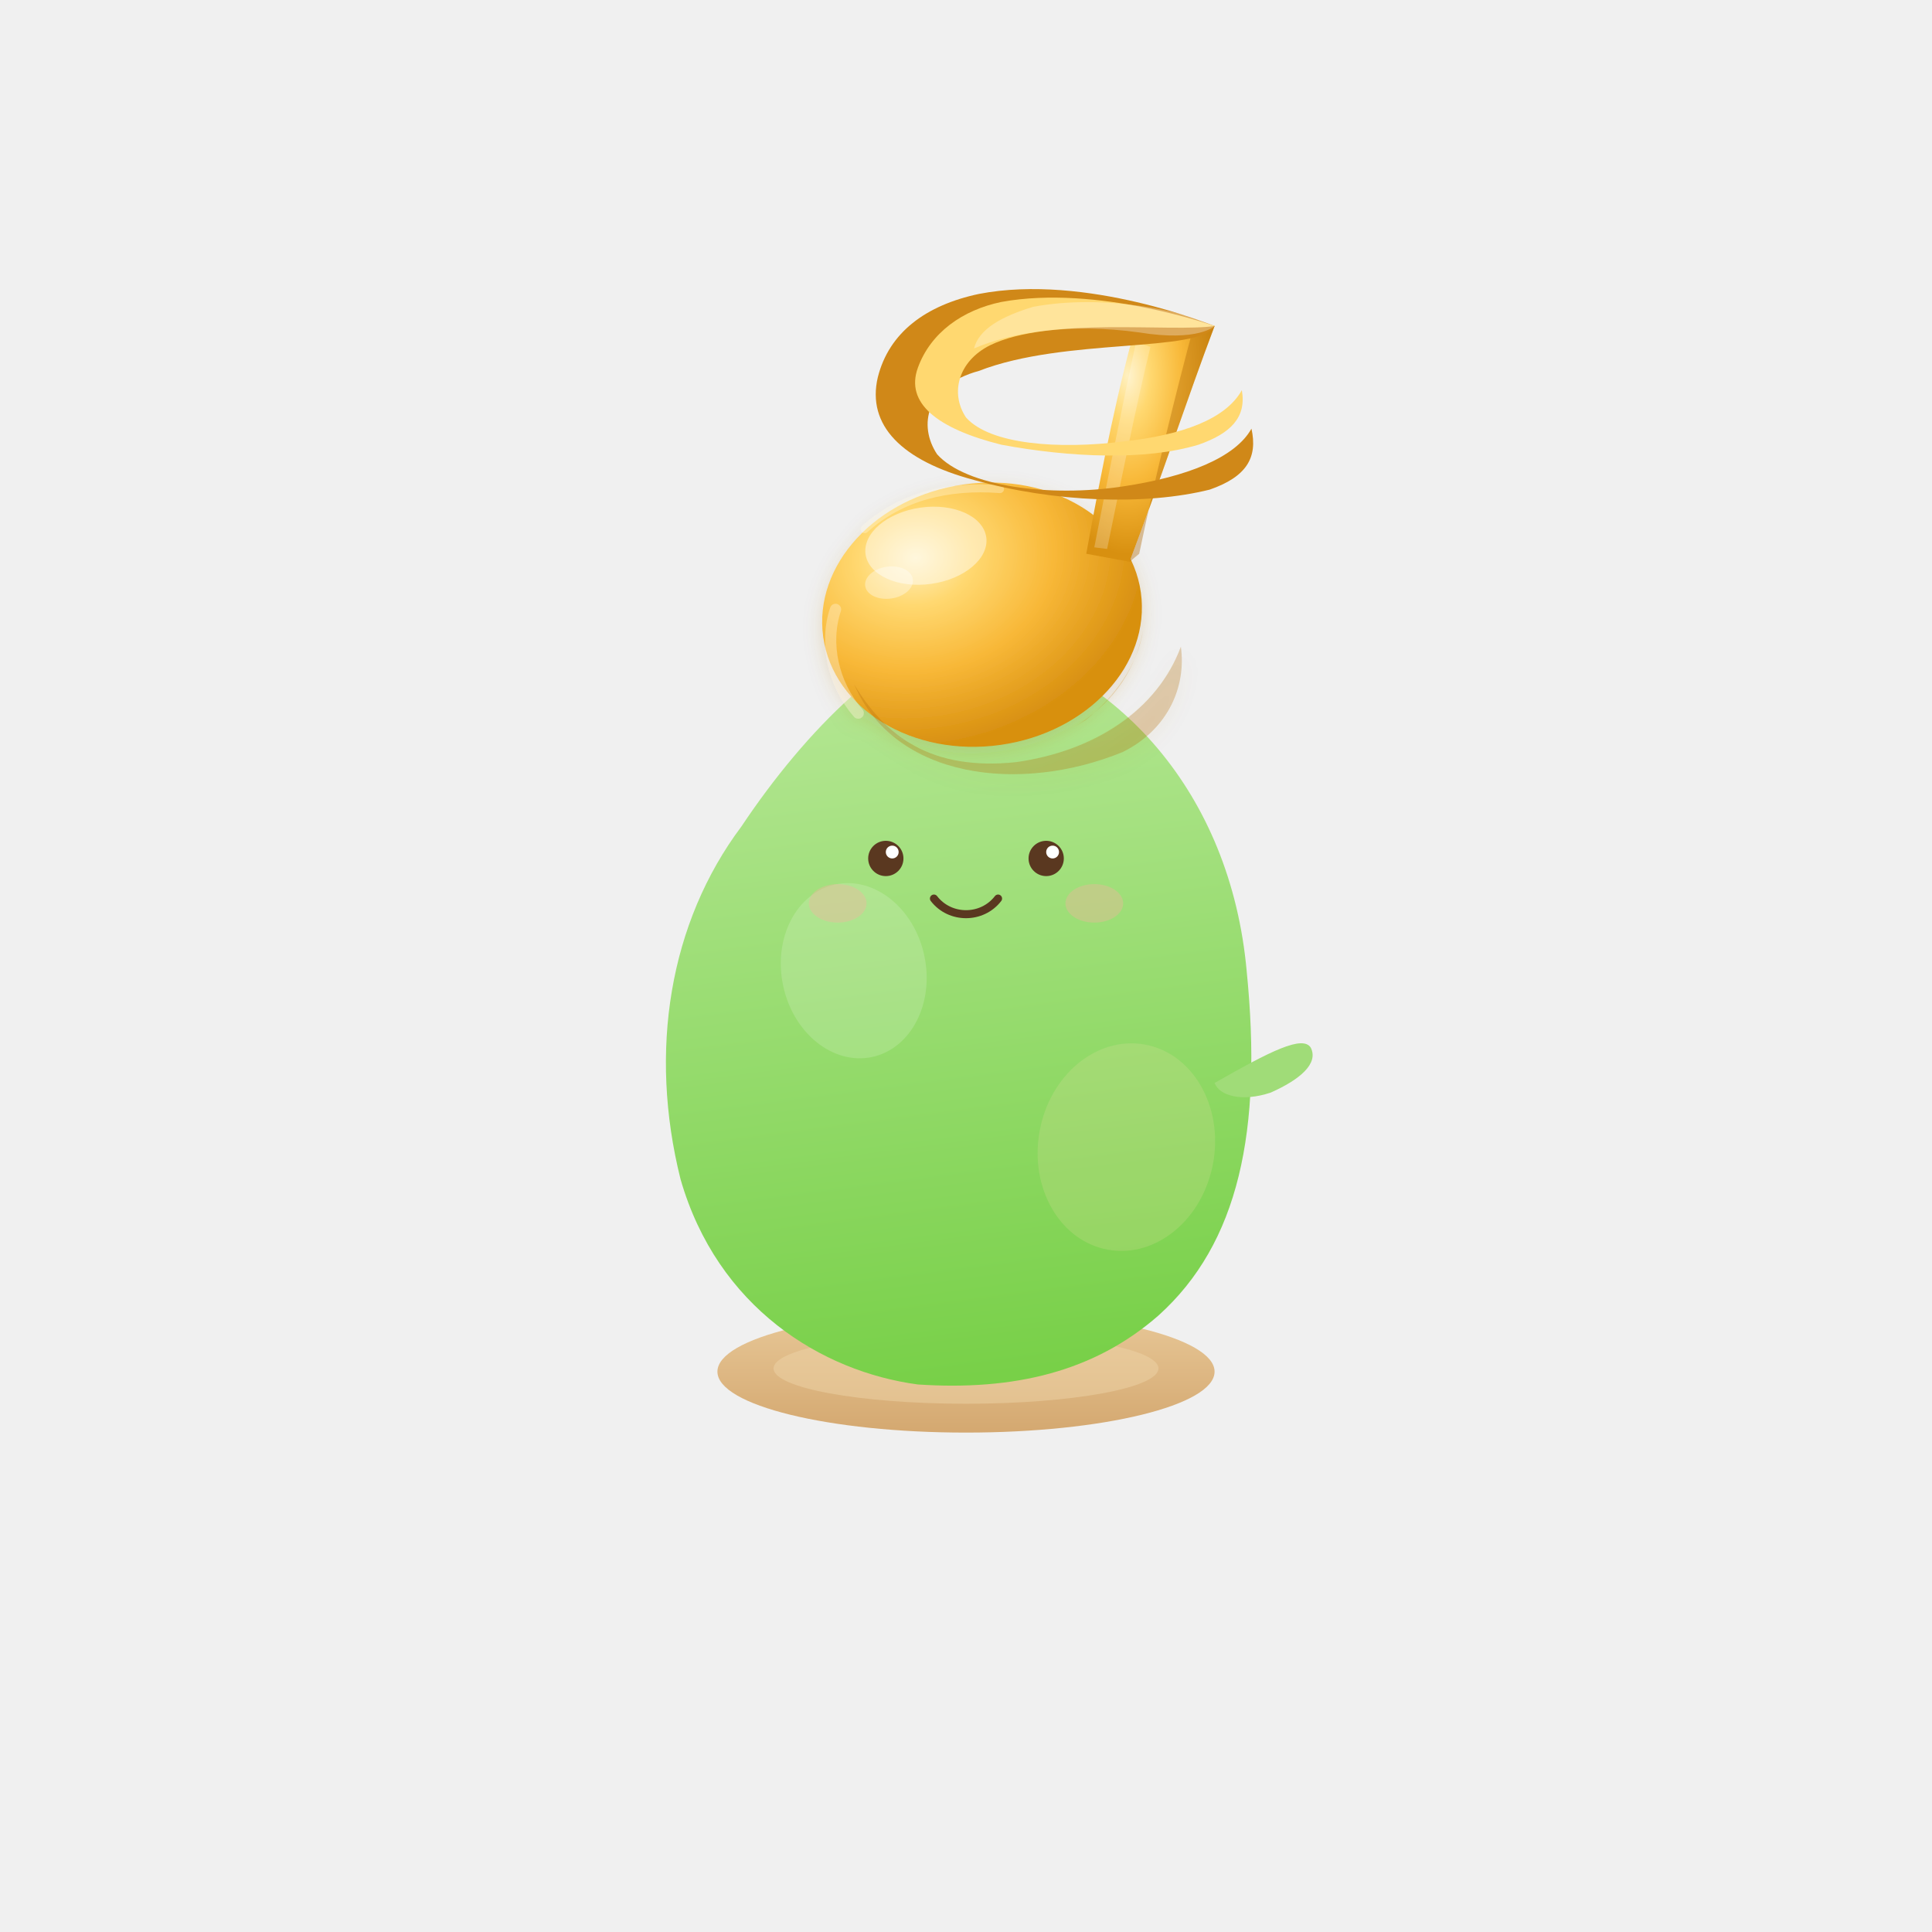
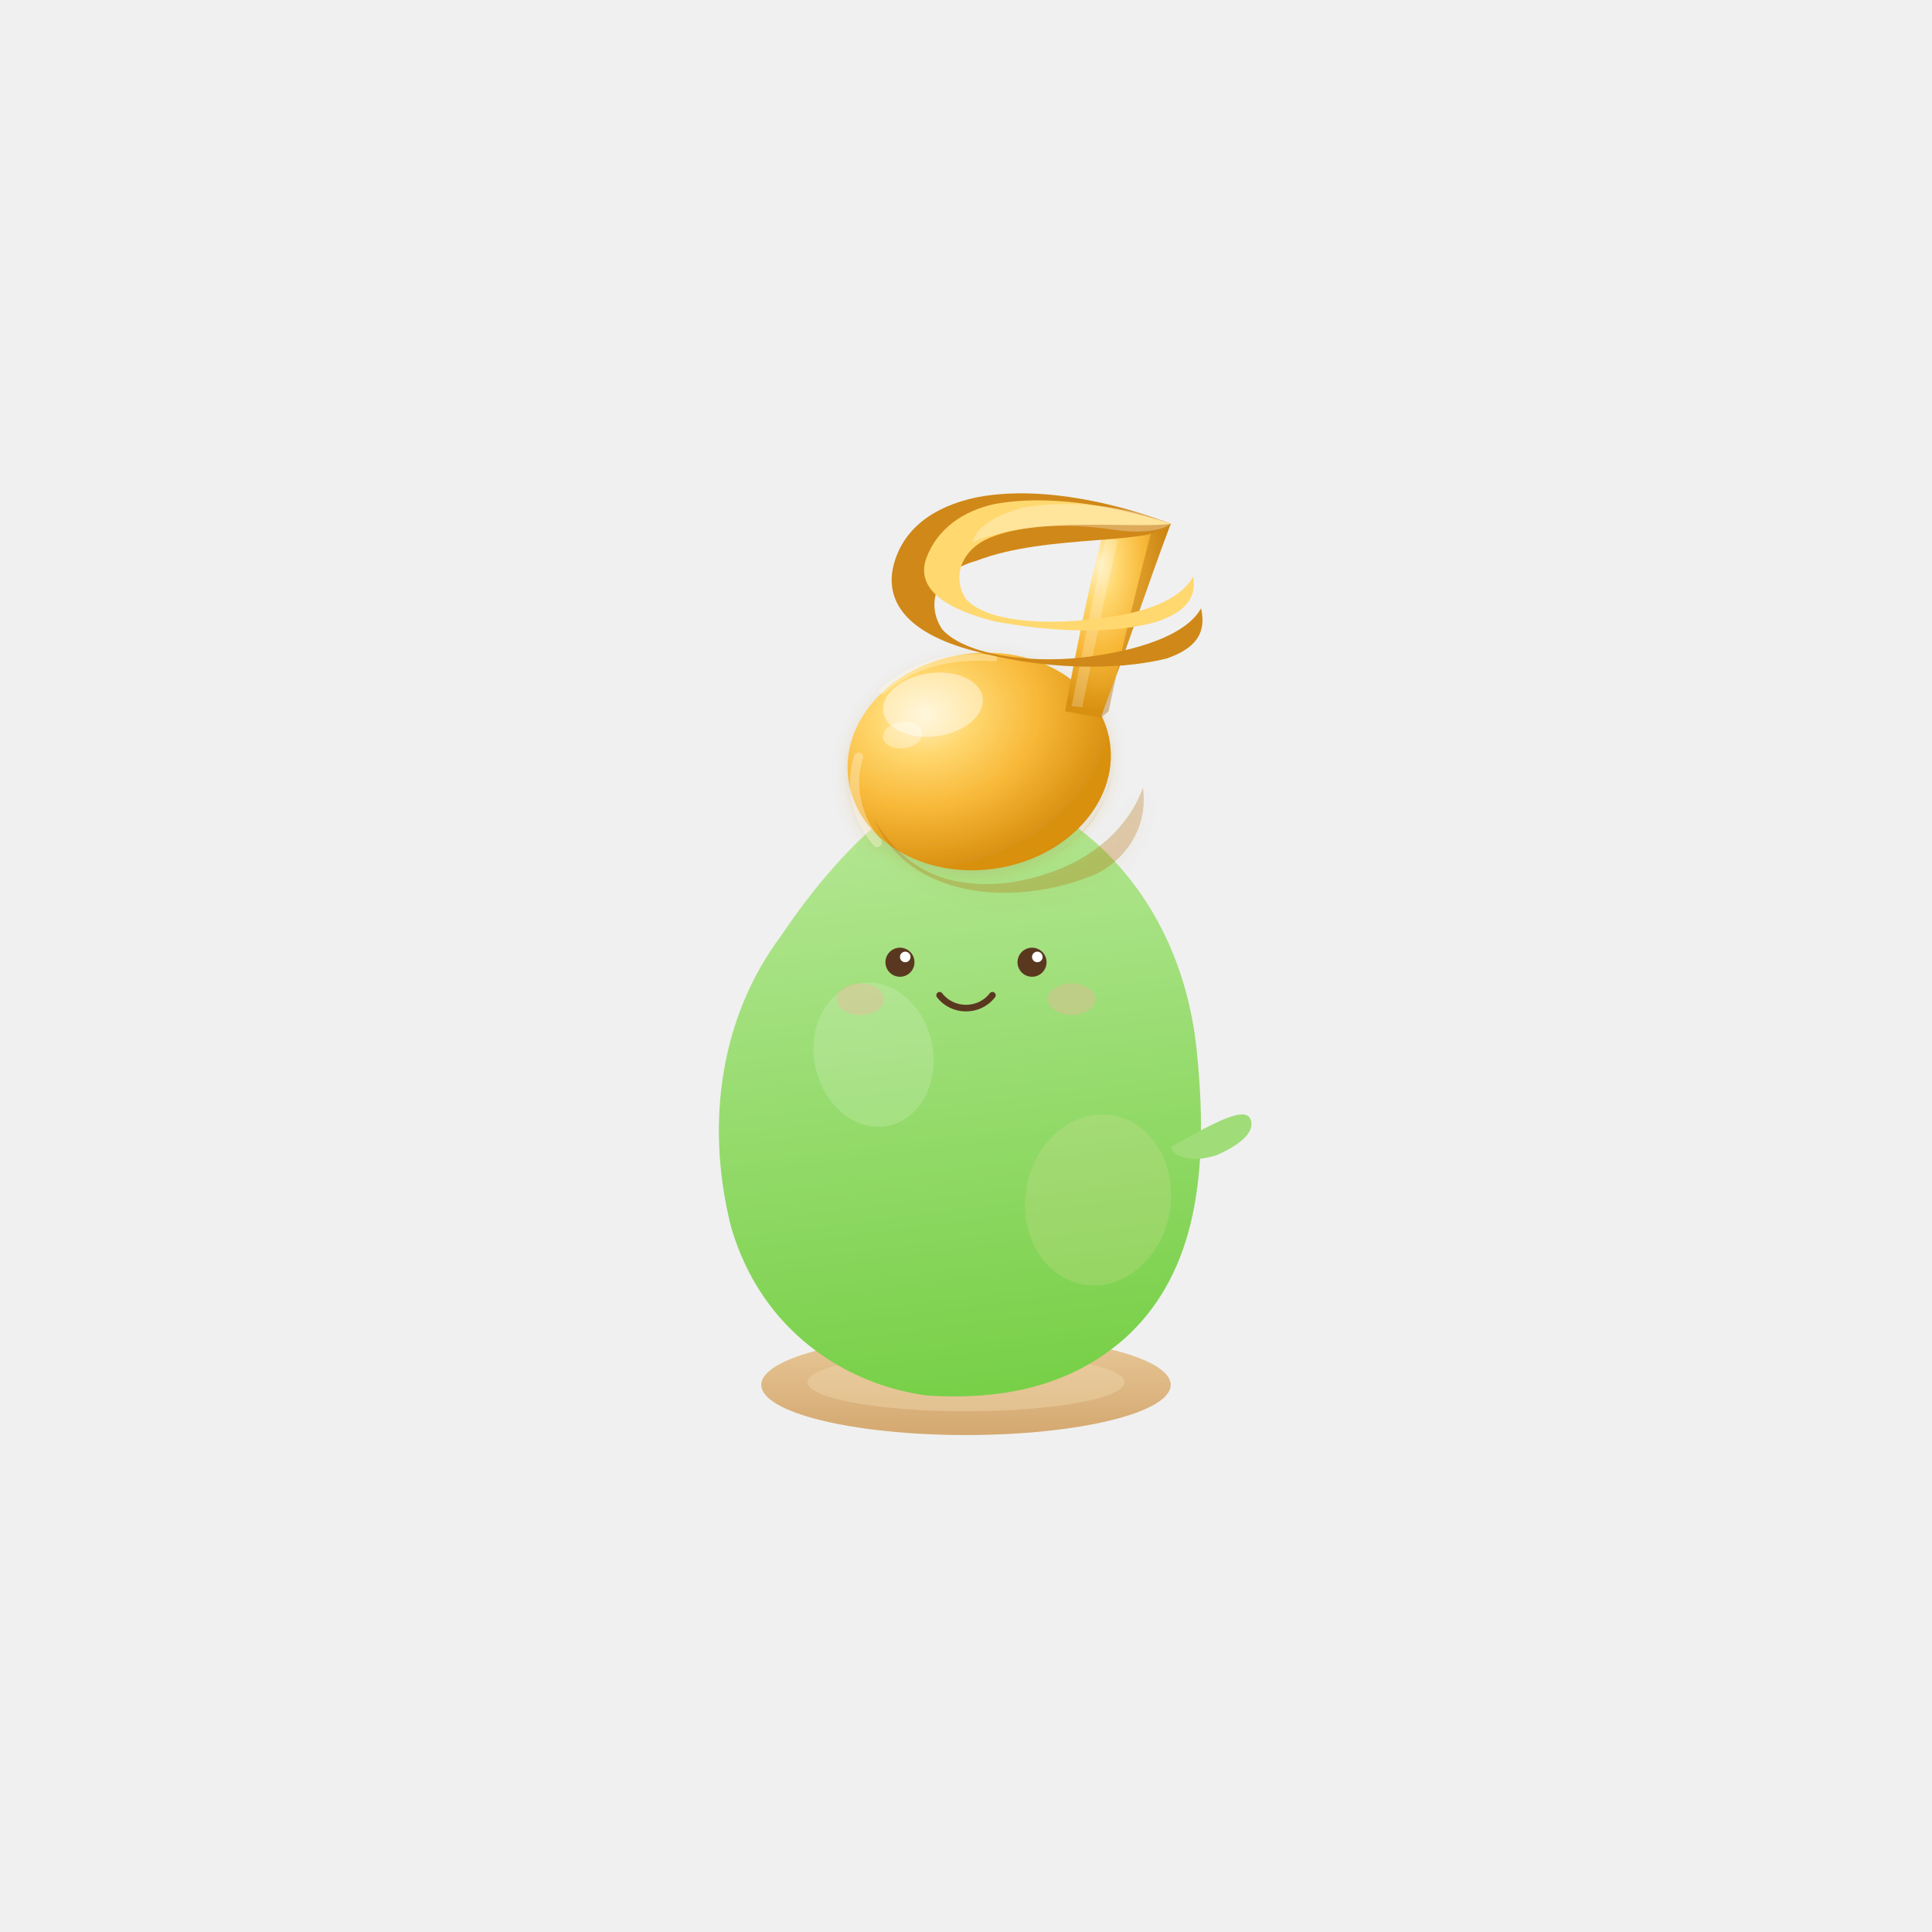
<svg xmlns="http://www.w3.org/2000/svg" viewBox="0 0 1024 1024" width="1024" height="1024">
  <defs>
    <linearGradient id="sproutGrad" x1="0.3" y1="0" x2="0.4" y2="1">
      <stop offset="0%" stop-color="#B8E898" />
      <stop offset="100%" stop-color="#78D048" />
    </linearGradient>
    <linearGradient id="soilGrad" x1="0.5" y1="0" x2="0.5" y2="1">
      <stop offset="0%" stop-color="#E8C898" />
      <stop offset="100%" stop-color="#D4A870" />
    </linearGradient>
    <radialGradient id="noteGrad" cx="0.32" cy="0.25" r="0.72">
      <stop offset="0%" stop-color="#FFF0C0" />
      <stop offset="25%" stop-color="#FFD870" />
      <stop offset="60%" stop-color="#F8B838" />
      <stop offset="100%" stop-color="#D89010" />
    </radialGradient>
    <filter id="noteShadow" x="-20%" y="-15%" width="140%" height="140%">
      <feDropShadow dx="0" dy="4" stdDeviation="6" flood-color="#B87820" flood-opacity="0.2" />
    </filter>
  </defs>
-   <g transform="translate(512, 540) scale(0.85)">
+   <g transform="translate(512, 580) scale(0.70)">
    <ellipse cx="0" cy="220" rx="155" ry="38" fill="url(#soilGrad)" />
    <ellipse cx="0" cy="218" rx="120" ry="22" fill="#EDD4A8" opacity="0.5" />
    <path d="       M 0 -240       C 95 -220, 165 -140, 175 -30       C 185 70, 170 140, 120 185       C 80 220, 30 232, -30 228       C -90 220, -155 180, -178 100       C -198 20, -185 -60, -140 -120       C -100 -180, -45 -235, 0 -240       Z     " fill="url(#sproutGrad)" />
    <ellipse cx="-70" cy="-30" rx="45" ry="55" fill="#FFFFFF" fill-opacity="0.16" transform="rotate(-12, -70, -30)" />
    <ellipse cx="100" cy="80" rx="55" ry="65" fill="#F8E0B0" fill-opacity="0.18" transform="rotate(10, 100, 80)" />
    <g filter="url(#noteShadow)">
      <ellipse cx="10" cy="-252" rx="100" ry="82" fill="url(#noteGrad)" transform="rotate(-8, 10, -252)" />
      <path d="         M -75 -220         C -58 -158, 18 -138, 85 -155         C 115 -165, 130 -190, 130 -215         C 110 -178, 68 -158, 18 -158         C -35 -160, -60 -185, -75 -220         Z       " fill="#B06808" opacity="0.28" transform="rotate(-8, 10, -252)" />
      <path d="         M 65 -178         C 85 -190, 102 -208, 108 -228         C 98 -200, 80 -185, 58 -175         Z       " fill="#C87808" opacity="0.22" transform="rotate(-8, 10, -252)" />
      <ellipse cx="-25" cy="-295" rx="38" ry="24" fill="#FFFFFF" fill-opacity="0.45" transform="rotate(-8, -25, -295)" />
      <ellipse cx="-48" cy="-272" rx="15" ry="10" fill="#FFFFFF" fill-opacity="0.35" transform="rotate(-8, -48, -272)" />
      <path d="         M -80 -268         C -90 -248, -88 -222, -75 -202       " stroke="#FFF0D0" stroke-width="7" stroke-linecap="round" fill="none" opacity="0.40" transform="rotate(-8, 10, -252)" />
      <path d="         M -55 -315         C -30 -332, 0 -335, 32 -328       " stroke="#FFF8E0" stroke-width="5" stroke-linecap="round" fill="none" opacity="0.35" transform="rotate(-8, 10, -252)" />
    </g>
    <path d="       M 75 -290       C 85 -345, 95 -395, 108 -440       L 155 -432       C 138 -387, 122 -338, 102 -285       Z     " fill="url(#noteGrad)" />
    <path d="       M 108 -290       C 118 -338, 130 -387, 142 -432       L 155 -432       C 138 -387, 122 -338, 102 -285       Z     " fill="#B06808" opacity="0.40" />
    <path d="       M 80 -294       C 89 -340, 98 -385, 106 -422       L 115 -419       C 106 -382, 97 -337, 88 -293       Z     " fill="#FFFFFF" fill-opacity="0.22" />
    <path d="       M 155 -432       C 155 -432, 75 -465, 8 -452       C -25 -445, -48 -428, -55 -400       C -62 -370, -40 -348, 5 -336       C 55 -322, 112 -320, 152 -330       C 175 -338, 182 -350, 178 -368       C 168 -350, 138 -338, 98 -332       C 52 -325, 0 -332, -18 -352       C -30 -370, -25 -395, 8 -404       C 62 -425, 145 -415, 155 -432       Z     " fill="#D08818" />
    <path d="       M 155 -432       C 155 -432, 82 -458, 22 -447       C -2 -442, -22 -428, -30 -406       C -38 -384, -18 -368, 22 -358       C 65 -350, 112 -348, 145 -358       C 165 -365, 175 -375, 172 -392       C 162 -374, 135 -364, 98 -360       C 58 -355, 15 -358, 0 -375       C -10 -390, -5 -410, 15 -420       C 52 -438, 128 -428, 155 -432       Z     " fill="#FFD870" />
    <path d="       M 155 -432       C 135 -442, 85 -452, 42 -444       C 22 -438, 8 -430, 5 -418       C 28 -428, 65 -434, 108 -428       C 145 -422, 155 -432, 155 -432       Z     " fill="#FFFFFF" fill-opacity="0.30" />
    <path d="       M 155 40       C 190 20, 210 10, 215 18       C 220 28, 208 38, 190 46       C 172 52, 158 48, 155 40       Z     " fill="#A0DC78" />
    <circle cx="-50" cy="-100" r="11" fill="#5A3820" />
    <circle cx="50" cy="-100" r="11" fill="#5A3820" />
    <circle cx="-46" cy="-104" r="4" fill="#FFFFFF" />
    <circle cx="54" cy="-104" r="4" fill="#FFFFFF" />
    <path d="       M -20 -75       C -10 -62, 10 -62, 20 -75     " stroke="#5A3820" stroke-width="5" stroke-linecap="round" fill="none" />
    <ellipse cx="-80" cy="-72" rx="18" ry="12" fill="#F8B0A0" opacity="0.35" />
    <ellipse cx="80" cy="-72" rx="18" ry="12" fill="#F8B0A0" opacity="0.35" />
  </g>
</svg>
